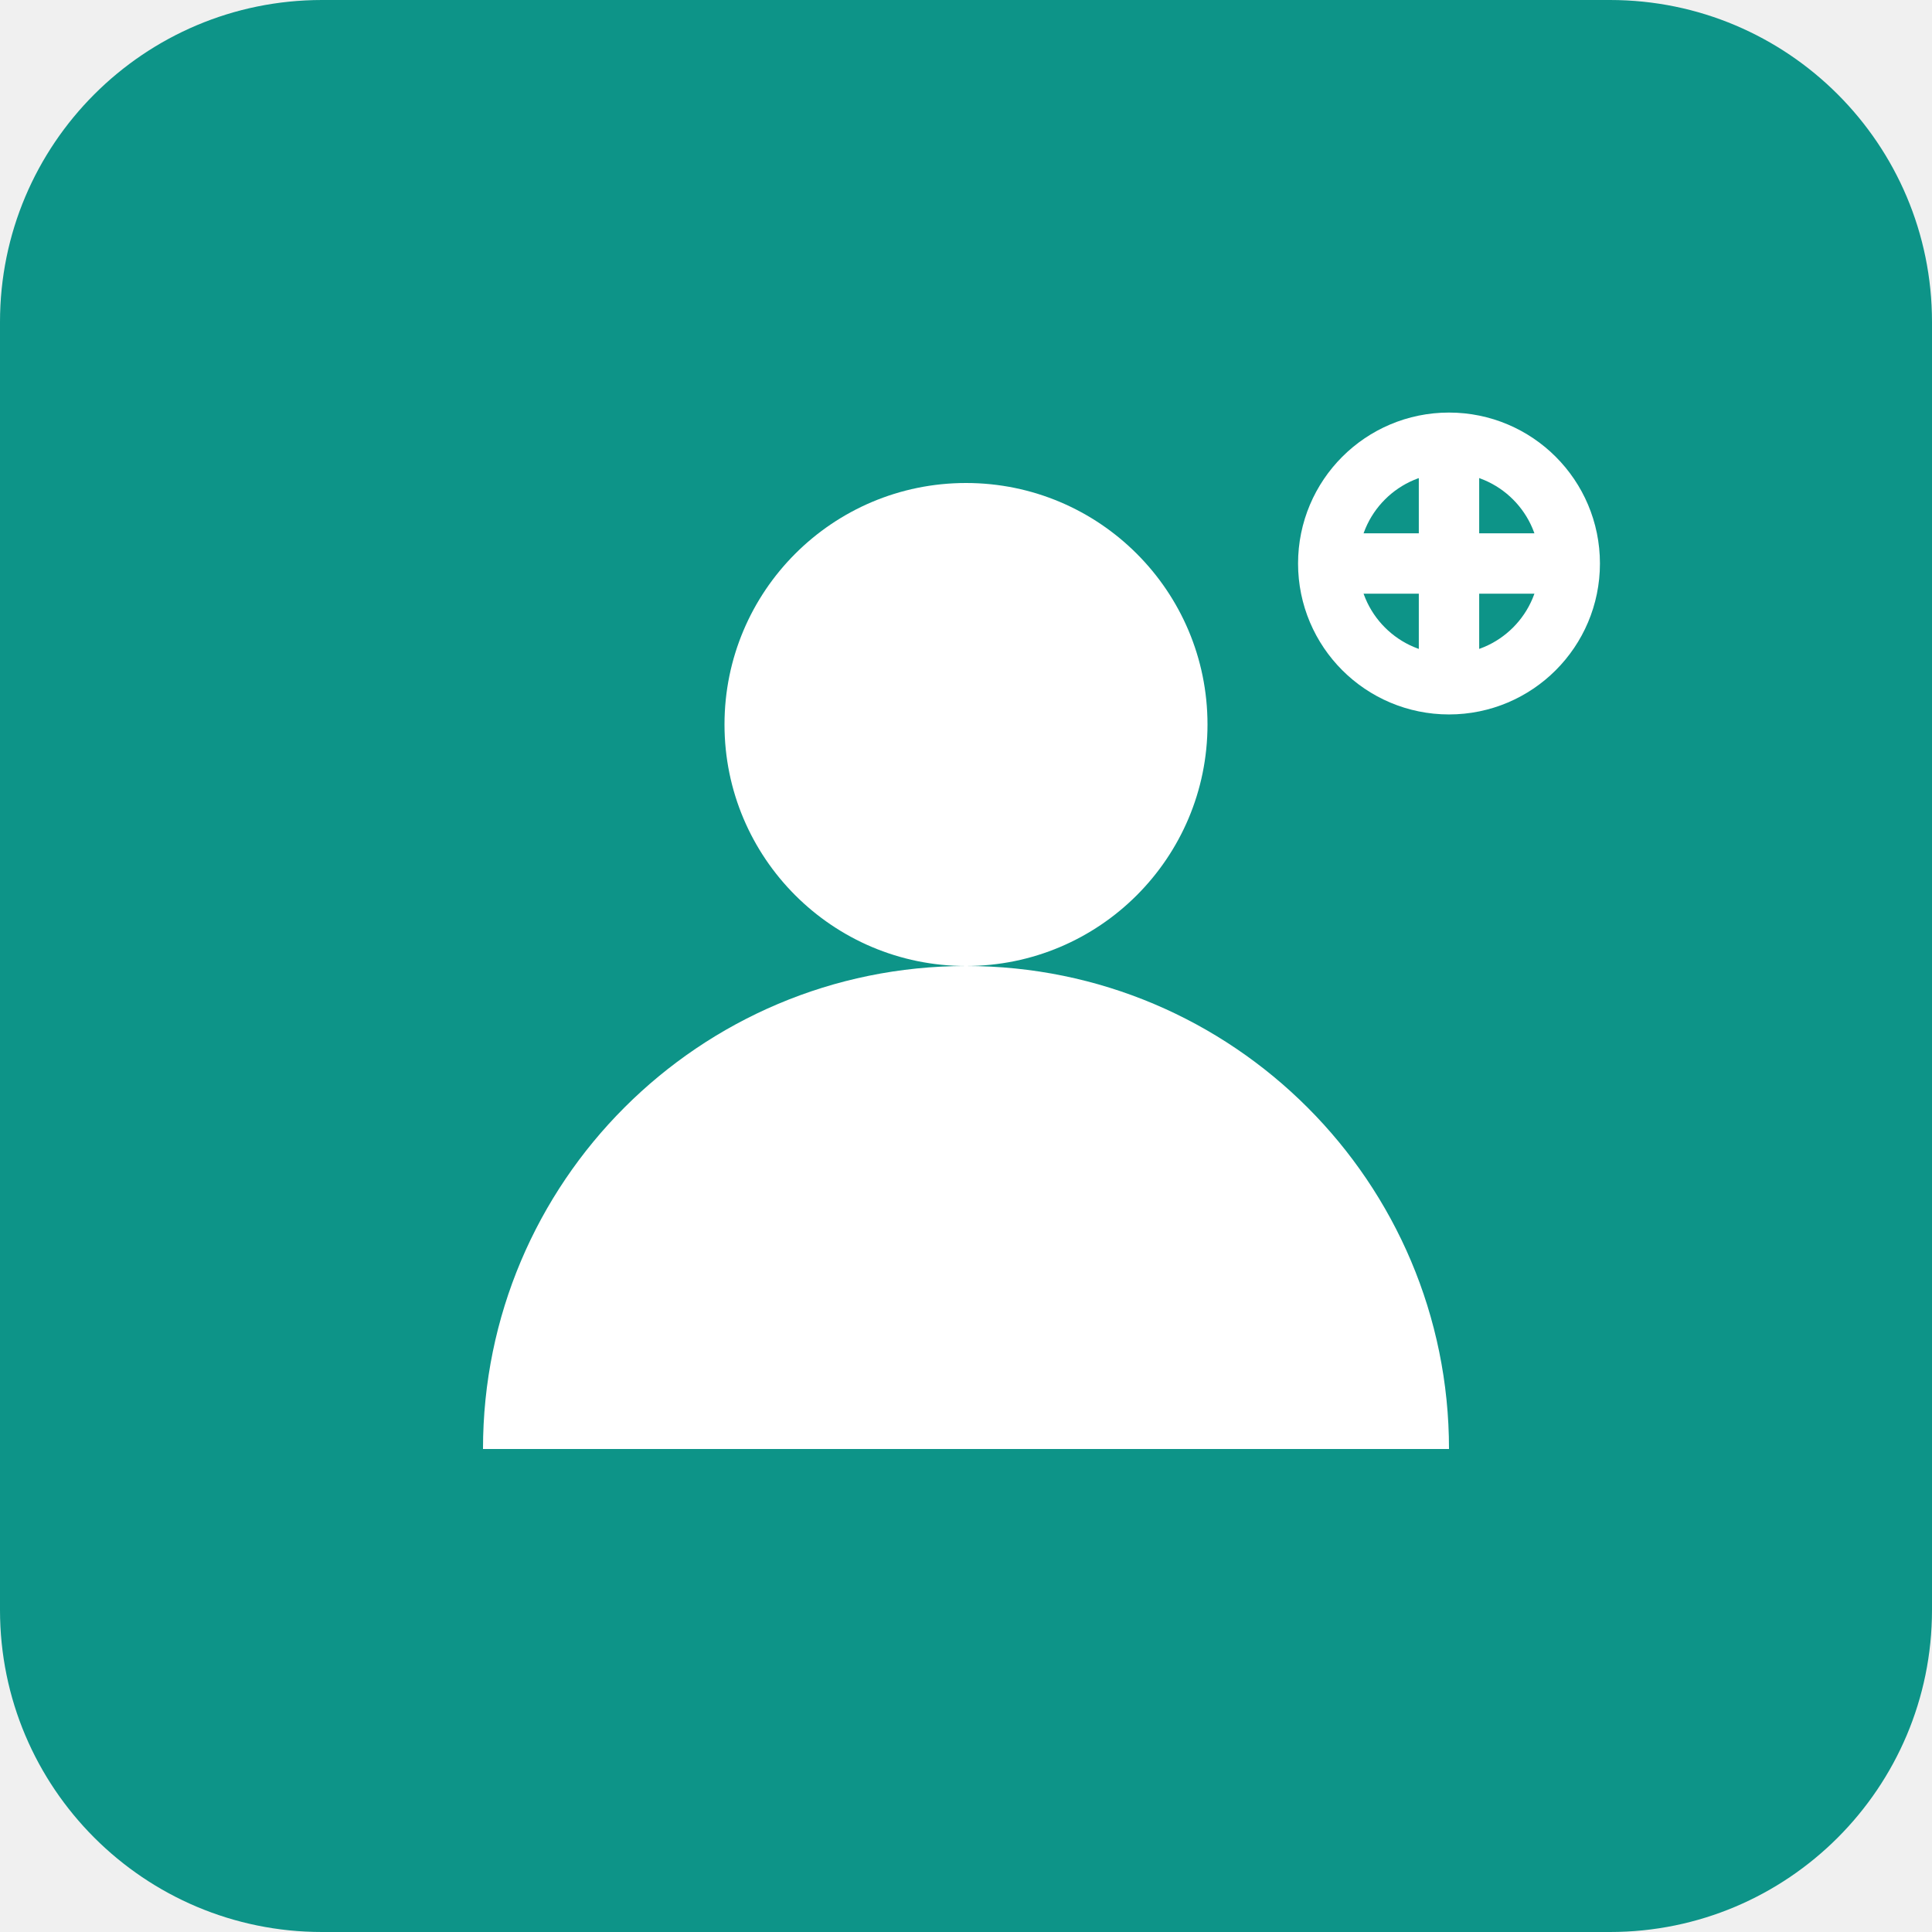
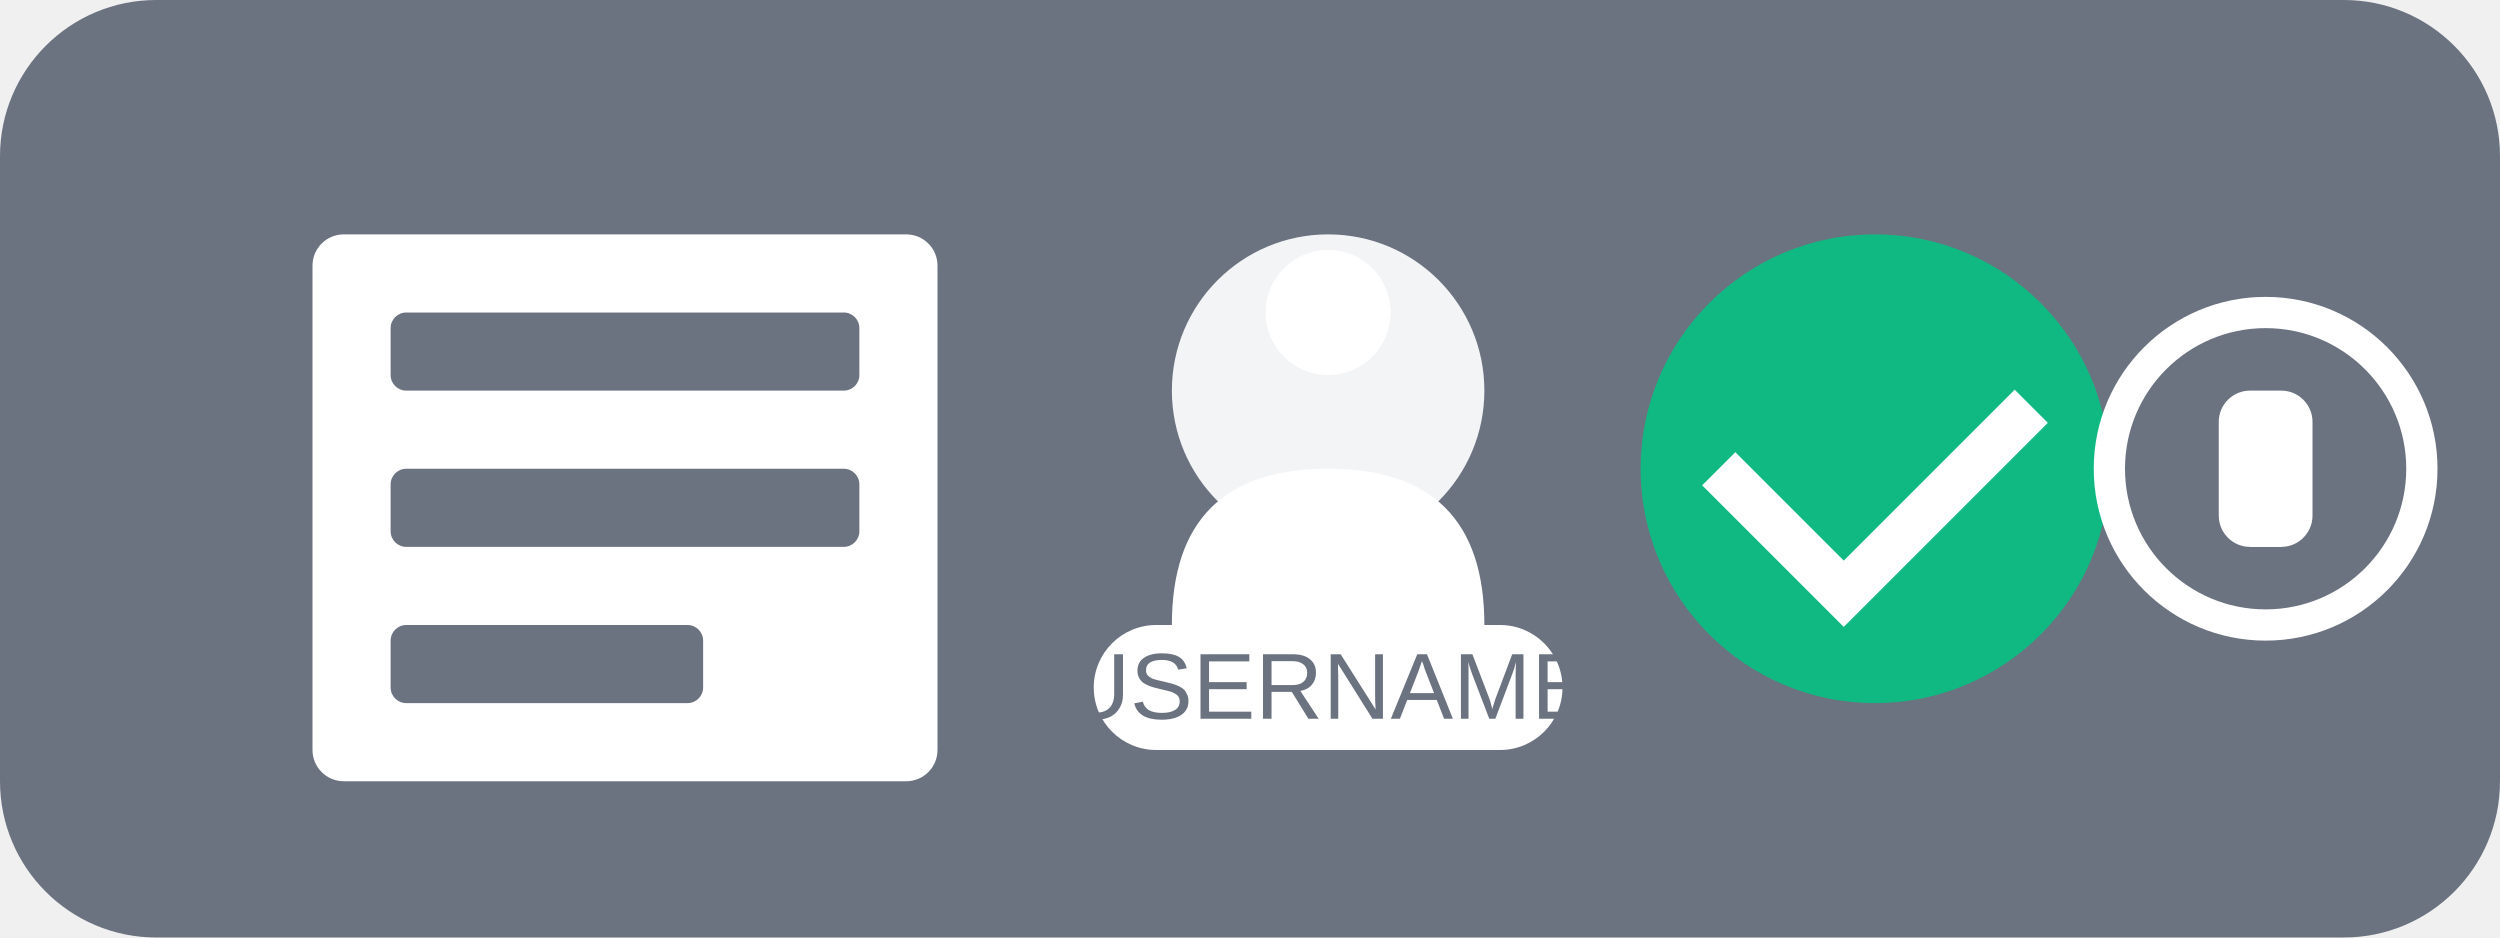
- <svg xmlns="http://www.w3.org/2000/svg" width="48" height="48" viewBox="0 0 48 48">
-   <rect width="48" height="48" rx="8" fill="#0D9488" />
+ <svg xmlns="http://www.w3.org/2000/svg" width="160" height="60" viewBox="0 0 160 60">
+   <rect width="160" height="60" rx="10" fill="#6B7280" />
  <g fill="#FFFFFF">
-     <circle cx="24" cy="18" r="6" />
-     <path d="M12 36c0-6.627 5.373-12 12-12s12 5.373 12 12H12z" />
-     <circle cx="36" cy="14" r="3" fill="#0D9488" stroke="#FFFFFF" stroke-width="1.5" />
-     <path d="M33 14h6M36 11v6" stroke="#FFFFFF" stroke-width="1.5" />
+     <rect x="20" y="15" width="40" height="35" rx="2" />
+     <rect x="25" y="20" width="30" height="5" rx="1" fill="#6B7280" />
+     <rect x="25" y="30" width="30" height="5" rx="1" fill="#6B7280" />
+     <rect x="25" y="40" width="20" height="5" rx="1" fill="#6B7280" />
+     <circle cx="85" cy="25" r="10" fill="#F3F4F6" />
+     <circle cx="85" cy="20" r="4" />
+     <path d="M75,40 Q75,30 85,30 Q95,30 95,40 Z" />
+     <rect x="70" y="40" width="30" height="8" rx="4" />
+     <text x="85" y="46" font-family="Arial" font-size="6" text-anchor="middle" fill="#6B7280">USERNAME</text>
+     <circle cx="120" cy="30" r="15" fill="#10B981" />
+     <path d="M110,30 L118,38 L130,26" fill="none" stroke="#FFFFFF" stroke-width="3" />
+     <circle cx="145" cy="30" r="10" stroke="#FFFFFF" stroke-width="2" fill="none" />
+     <rect x="142" y="25" width="6" height="10" rx="2" />
+     <rect x="144" y="30" width="2" height="5" />
  </g>
</svg>
